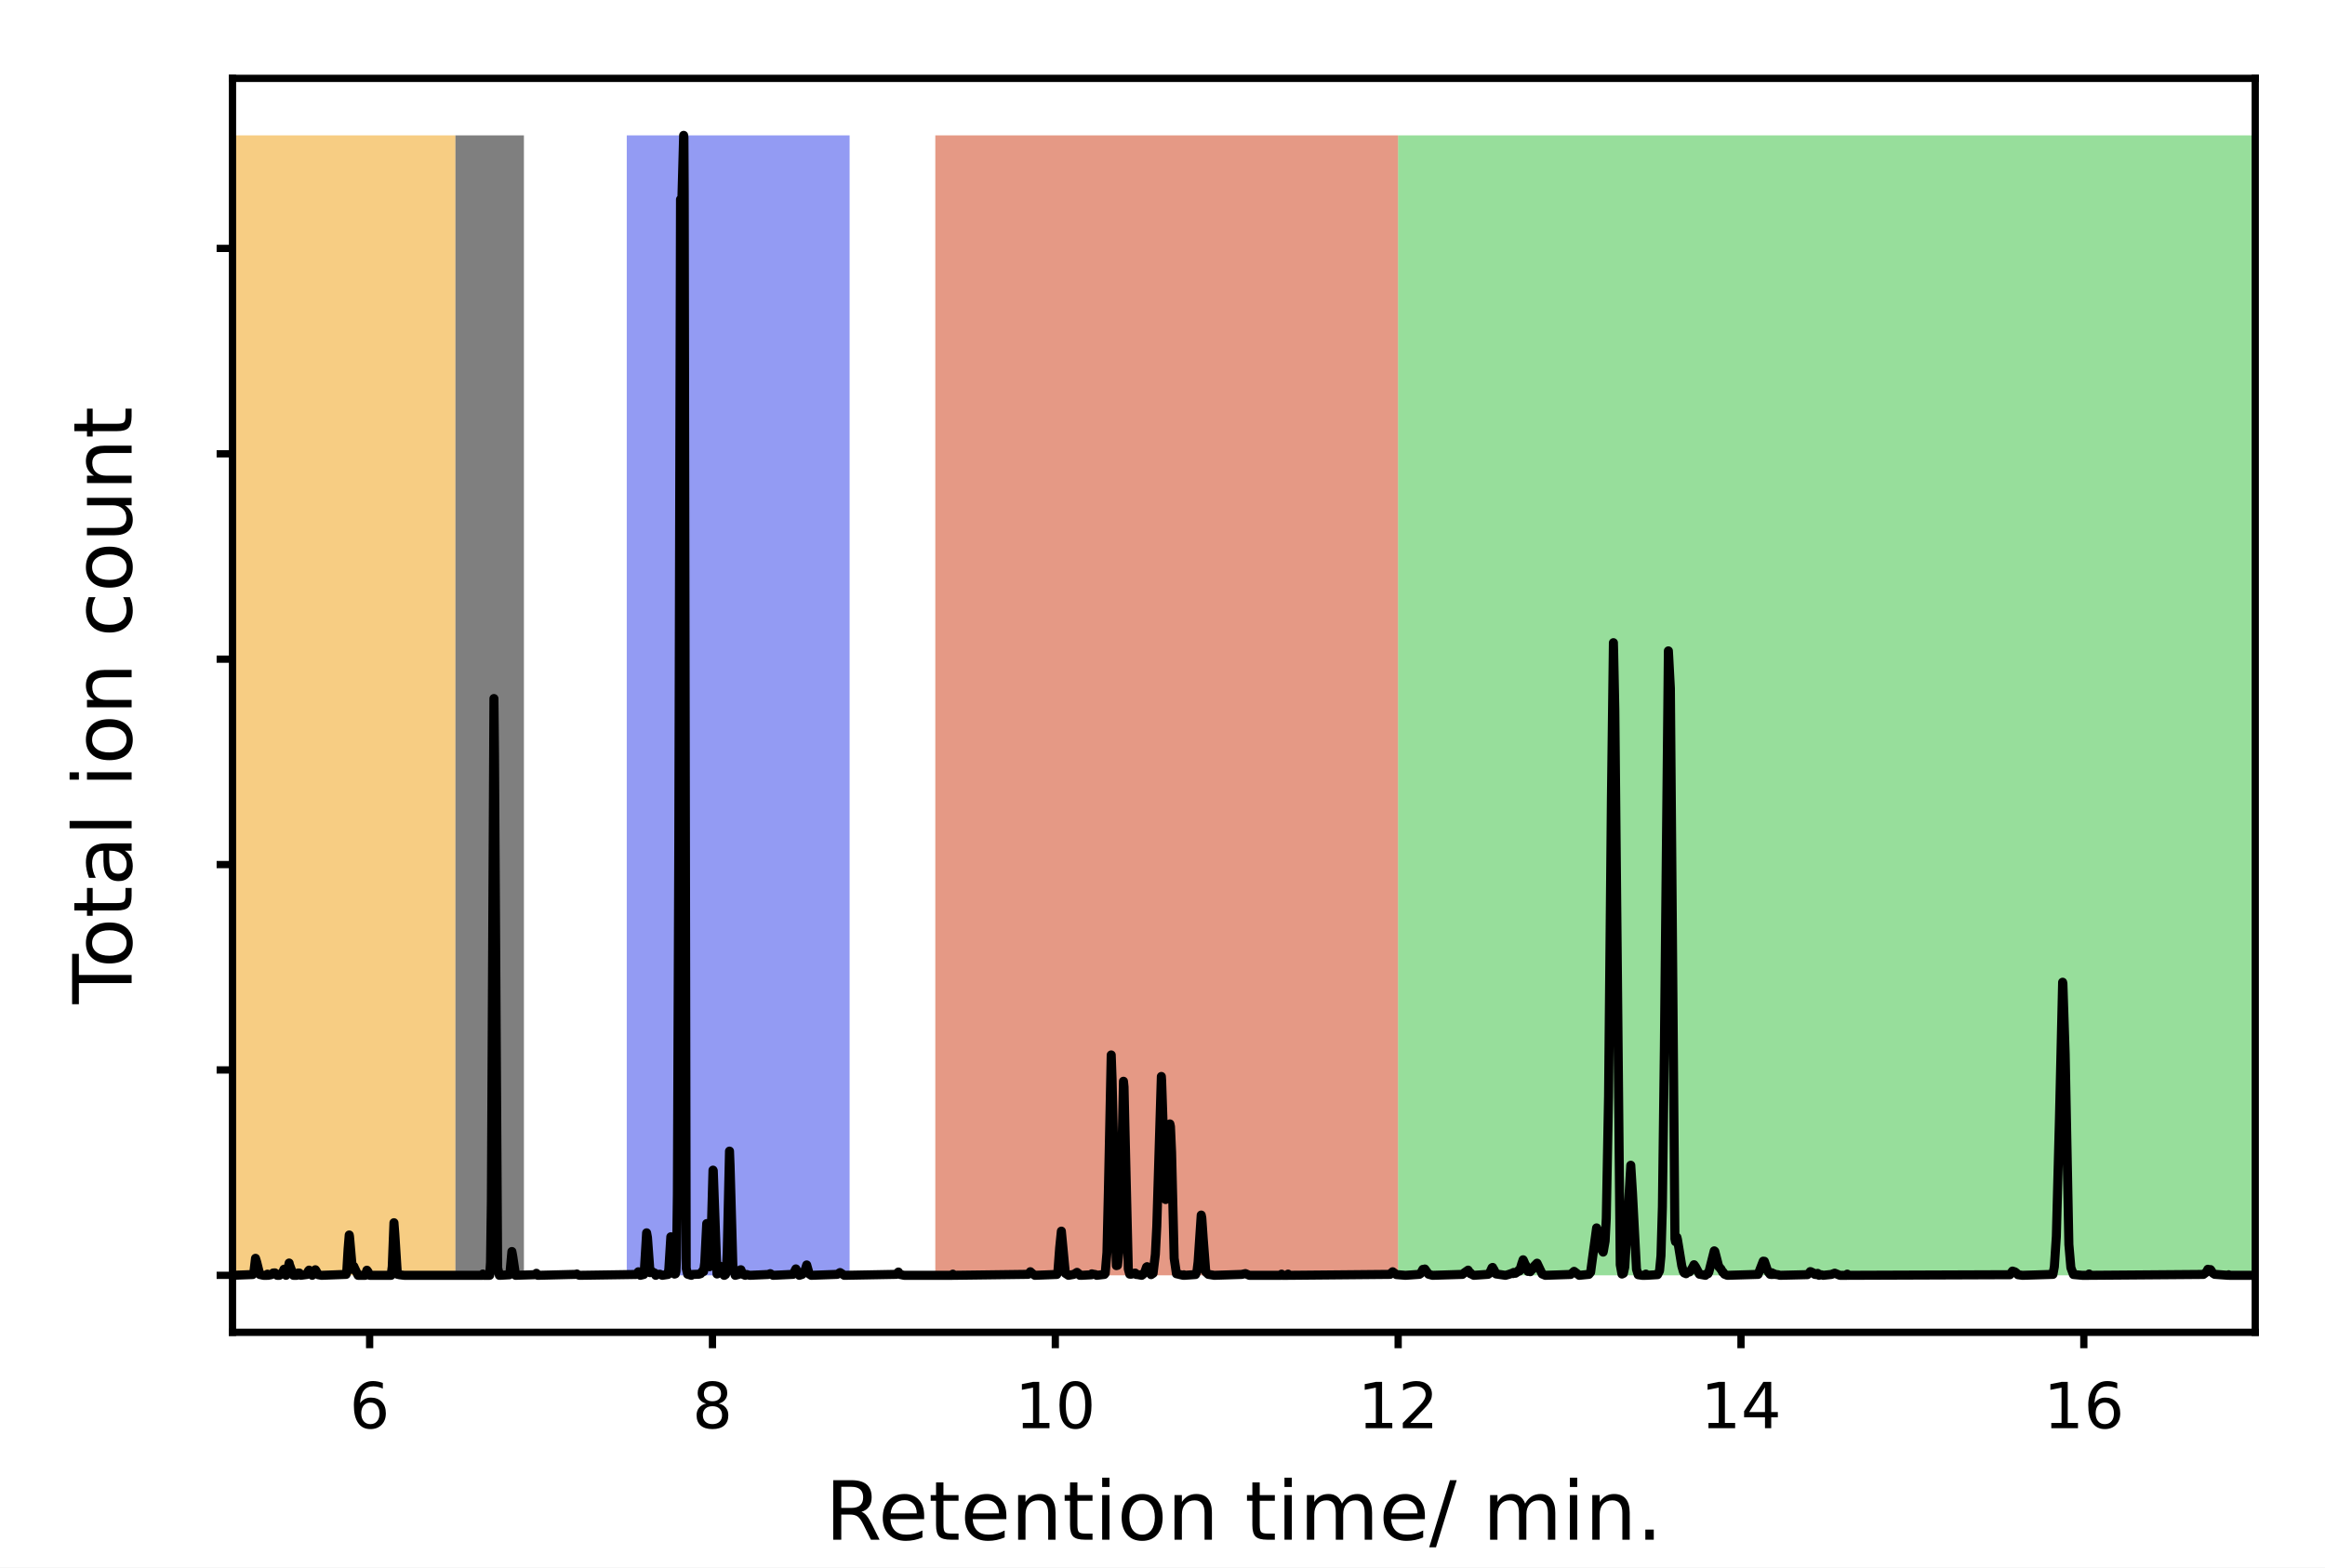
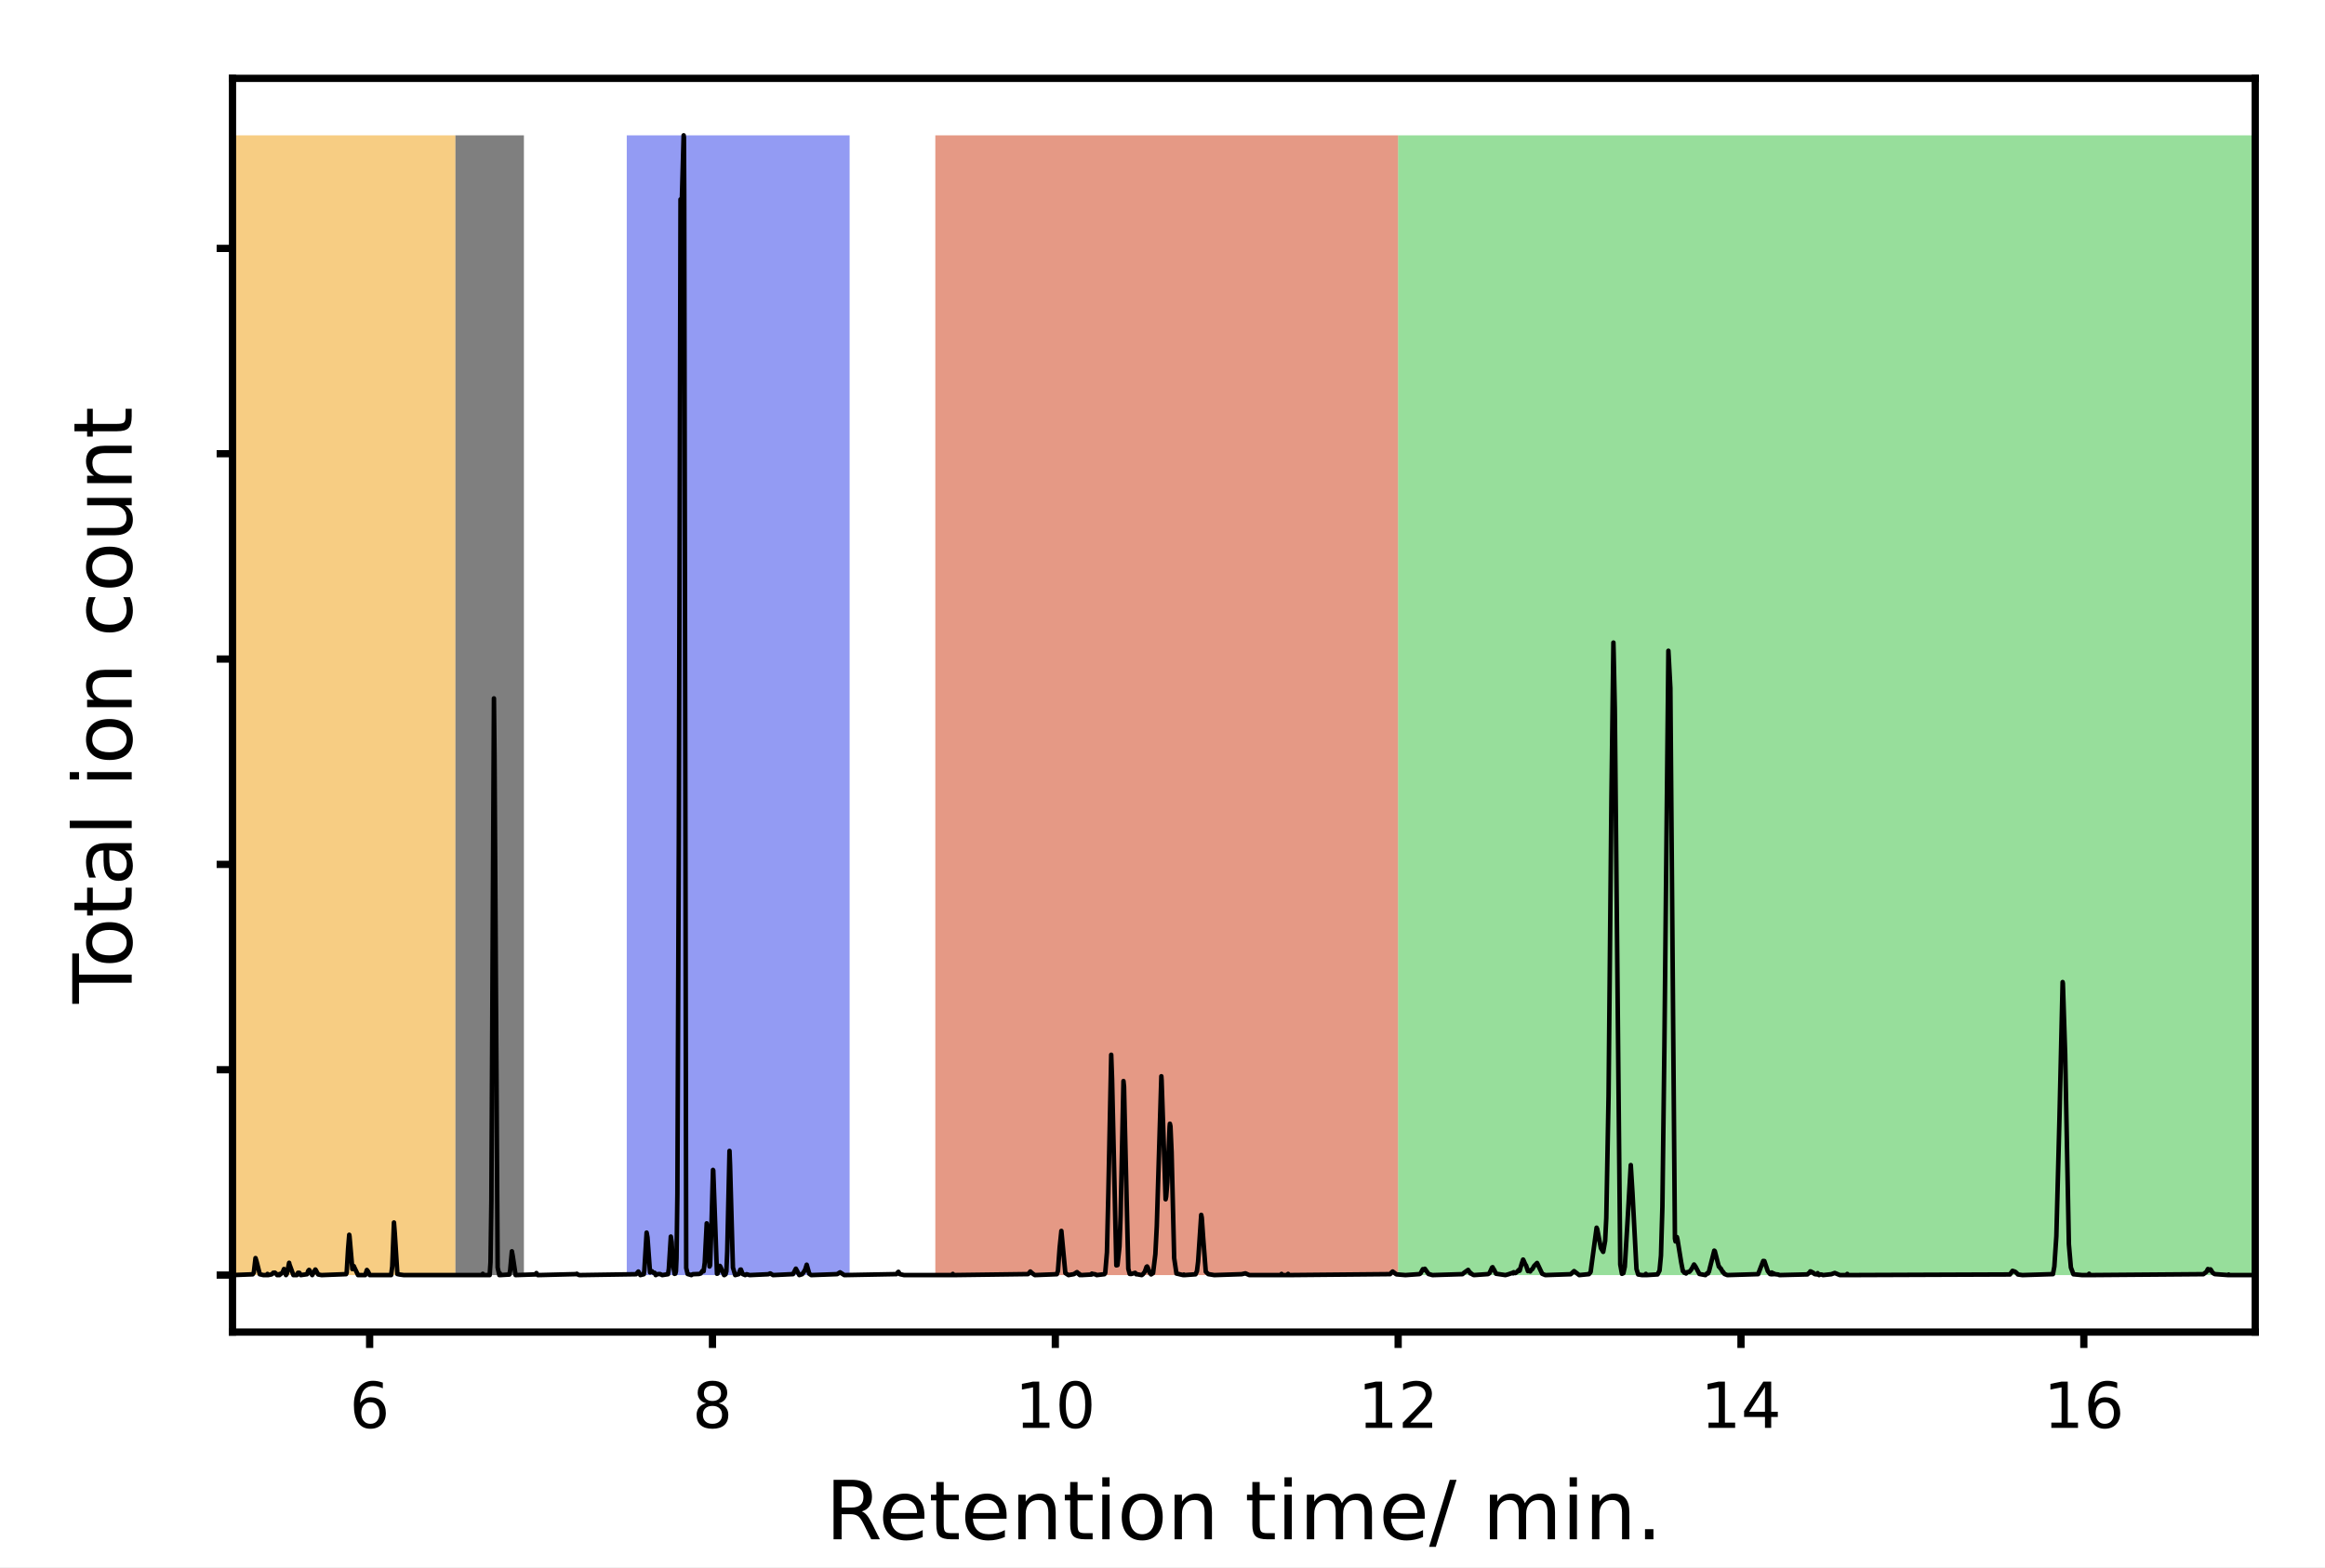
- <svg xmlns="http://www.w3.org/2000/svg" xmlns:xlink="http://www.w3.org/1999/xlink" height="172.8pt" version="1.1" viewBox="0 0 256.32 172.8" width="256.32pt">
+ <svg xmlns="http://www.w3.org/2000/svg" xmlns:xlink="http://www.w3.org/1999/xlink" height="172.913pt" version="1.1" viewBox="0 0 256.535 172.913" width="256.535pt">
  <defs>
    <style type="text/css">*{stroke-linecap:butt;stroke-linejoin:round;}</style>
  </defs>
  <g id="figure_1">
    <g id="patch_1">
-       <path d="M 0 172.8  L 256.32 172.8  L 256.32 0  L 0 0  z " style="fill:#ffffff;" />
+       <path d="M 0 172.913  L 256.535 172.913  L 256.535 0  L 0 0  z " style="fill:#ffffff;" />
    </g>
    <g id="axes_1">
      <g id="patch_2">
-         <path d="M 25.632 146.88  L 248.63 146.88  L 248.63 8.64  L 25.632 8.64  z " style="fill:#ffffff;" />
+         <path d="M 25.654 146.976  L 248.839 146.976  L 248.839 8.646  L 25.654 8.646  z " style="fill:#ffffff;" />
      </g>
      <g id="patch_3">
-         <path clip-path="url(#p8b48539f08)" d="M 50.2 140.596  L 57.759 140.596  L 57.759 14.924  L 50.2 14.924  z " style="opacity:0.5;" />
+         <path clip-path="url(#pa63a580cfa)" d="M 50.242 140.689  L 57.807 140.689  L 57.807 14.933  L 50.242 14.933  z " style="opacity:0.5;" />
      </g>
      <g id="patch_4">
-         <path clip-path="url(#p8b48539f08)" d="M 25.632 140.596  L 50.2 140.596  L 50.2 14.924  L 25.632 14.924  z " style="fill:#f09c08;opacity:0.5;" />
+         <path clip-path="url(#pa63a580cfa)" d="M 25.654 140.689  L 50.242 140.689  L 50.242 14.933  L 25.654 14.933  z " style="fill:#f09c08;opacity:0.5;" />
      </g>
      <g id="patch_5">
-         <path clip-path="url(#p8b48539f08)" d="M 69.098 140.596  L 93.665 140.596  L 93.665 14.924  L 69.098 14.924  z " style="fill:#2738e7;opacity:0.5;" />
+         <path clip-path="url(#pa63a580cfa)" d="M 69.156 140.689  L 93.744 140.689  L 93.744 14.933  L 69.156 14.933  z " style="fill:#2738e7;opacity:0.5;" />
      </g>
      <g id="patch_6">
-         <path clip-path="url(#p8b48539f08)" d="M 103.114 140.596  L 154.14 140.596  L 154.14 14.924  L 103.114 14.924  z " style="fill:#cb340b;opacity:0.5;" />
+         <path clip-path="url(#pa63a580cfa)" d="M 103.201 140.689  L 154.269 140.689  L 154.269 14.933  L 103.201 14.933  z " style="fill:#cb340b;opacity:0.5;" />
      </g>
      <g id="patch_7">
-         <path clip-path="url(#p8b48539f08)" d="M 154.14 140.596  L 267.529 140.596  L 267.529 14.924  L 154.14 14.924  z " style="fill:#30bd37;opacity:0.5;" />
+         <path clip-path="url(#pa63a580cfa)" d="M 154.269 140.689  L 267.753 140.689  L 267.753 14.933  L 154.269 14.933  z " style="fill:#30bd37;opacity:0.5;" />
      </g>
      <g id="matplotlib.axis_1">
        <g id="xtick_1">
          <g id="line2d_1">
            <defs>
-               <path d="M 0 0  L 0 1.75  " id="me65e3bd1dc" style="stroke:#000000;stroke-width:0.8;" />
-             </defs>
-             <g>
-               <use style="stroke:#000000;stroke-width:0.8;" x="40.751" xlink:href="#me65e3bd1dc" y="146.88" />
+               <path d="M 0 0  L 0 1.75  " id="m0f9879b4b9" style="stroke:#000000;stroke-width:0.8;" />
+             </defs>
+             <g>
+               <use style="stroke:#000000;stroke-width:0.8;" x="40.785" xlink:href="#m0f9879b4b9" y="146.976" />
            </g>
          </g>
          <g id="text_1">
-             <g transform="translate(38.52366 157.4489)scale(0.07 -0.07)">
+             <g transform="translate(38.55791 157.5453)scale(0.07 -0.07)">
              <defs>
                <path d="M 33.016 40.375  Q 26.375 40.375 22.484 35.828  Q 18.609 31.297 18.609 23.391  Q 18.609 15.531 22.484 10.953  Q 26.375 6.391 33.016 6.391  Q 39.656 6.391 43.531 10.953  Q 47.406 15.531 47.406 23.391  Q 47.406 31.297 43.531 35.828  Q 39.656 40.375 33.016 40.375  z M 52.594 71.297  L 52.594 62.312  Q 48.875 64.062 45.094 64.984  Q 41.312 65.922 37.594 65.922  Q 27.828 65.922 22.672 59.328  Q 17.531 52.734 16.797 39.406  Q 19.672 43.656 24.016 45.922  Q 28.375 48.188 33.594 48.188  Q 44.578 48.188 50.953 41.516  Q 57.328 34.859 57.328 23.391  Q 57.328 12.156 50.688 5.359  Q 44.047 -1.422 33.016 -1.422  Q 20.359 -1.422 13.672 8.266  Q 6.984 17.969 6.984 36.375  Q 6.984 53.656 15.188 63.938  Q 23.391 74.219 37.203 74.219  Q 40.922 74.219 44.703 73.484  Q 48.484 72.75 52.594 71.297  z " id="DejaVuSans-54" />
              </defs>
              <use xlink:href="#DejaVuSans-54" />
            </g>
          </g>
        </g>
        <g id="xtick_2">
          <g id="line2d_2">
            <g>
-               <use style="stroke:#000000;stroke-width:0.8;" x="78.547" xlink:href="#me65e3bd1dc" y="146.88" />
+               <use style="stroke:#000000;stroke-width:0.8;" x="78.613" xlink:href="#m0f9879b4b9" y="146.976" />
            </g>
          </g>
          <g id="text_2">
-             <g transform="translate(76.32 157.4489)scale(0.07 -0.07)">
+             <g transform="translate(76.38602 157.5453)scale(0.07 -0.07)">
              <defs>
                <path d="M 31.781 34.625  Q 24.75 34.625 20.719 30.859  Q 16.703 27.094 16.703 20.516  Q 16.703 13.922 20.719 10.156  Q 24.75 6.391 31.781 6.391  Q 38.812 6.391 42.859 10.172  Q 46.922 13.969 46.922 20.516  Q 46.922 27.094 42.891 30.859  Q 38.875 34.625 31.781 34.625  z M 21.922 38.812  Q 15.578 40.375 12.031 44.719  Q 8.5 49.078 8.5 55.328  Q 8.5 64.062 14.719 69.141  Q 20.953 74.219 31.781 74.219  Q 42.672 74.219 48.875 69.141  Q 55.078 64.062 55.078 55.328  Q 55.078 49.078 51.531 44.719  Q 48 40.375 41.703 38.812  Q 48.828 37.156 52.797 32.312  Q 56.781 27.484 56.781 20.516  Q 56.781 9.906 50.312 4.234  Q 43.844 -1.422 31.781 -1.422  Q 19.734 -1.422 13.25 4.234  Q 6.781 9.906 6.781 20.516  Q 6.781 27.484 10.781 32.312  Q 14.797 37.156 21.922 38.812  z M 18.312 54.391  Q 18.312 48.734 21.844 45.562  Q 25.391 42.391 31.781 42.391  Q 38.141 42.391 41.719 45.562  Q 45.312 48.734 45.312 54.391  Q 45.312 60.062 41.719 63.234  Q 38.141 66.406 31.781 66.406  Q 25.391 66.406 21.844 63.234  Q 18.312 60.062 18.312 54.391  z " id="DejaVuSans-56" />
              </defs>
              <use xlink:href="#DejaVuSans-56" />
            </g>
          </g>
        </g>
        <g id="xtick_3">
          <g id="line2d_3">
            <g>
-               <use style="stroke:#000000;stroke-width:0.8;" x="116.343" xlink:href="#me65e3bd1dc" y="146.88" />
+               <use style="stroke:#000000;stroke-width:0.8;" x="116.441" xlink:href="#m0f9879b4b9" y="146.976" />
            </g>
          </g>
          <g id="text_3">
-             <g transform="translate(111.8895 157.4489)scale(0.07 -0.07)">
+             <g transform="translate(111.9872 157.5453)scale(0.07 -0.07)">
              <defs>
                <path d="M 12.406 8.297  L 28.516 8.297  L 28.516 63.922  L 10.984 60.406  L 10.984 69.391  L 28.422 72.906  L 38.281 72.906  L 38.281 8.297  L 54.391 8.297  L 54.391 0  L 12.406 0  z " id="DejaVuSans-49" />
                <path d="M 31.781 66.406  Q 24.172 66.406 20.328 58.906  Q 16.5 51.422 16.5 36.375  Q 16.5 21.391 20.328 13.891  Q 24.172 6.391 31.781 6.391  Q 39.453 6.391 43.281 13.891  Q 47.125 21.391 47.125 36.375  Q 47.125 51.422 43.281 58.906  Q 39.453 66.406 31.781 66.406  z M 31.781 74.219  Q 44.047 74.219 50.516 64.516  Q 56.984 54.828 56.984 36.375  Q 56.984 17.969 50.516 8.266  Q 44.047 -1.422 31.781 -1.422  Q 19.531 -1.422 13.062 8.266  Q 6.594 17.969 6.594 36.375  Q 6.594 54.828 13.062 64.516  Q 19.531 74.219 31.781 74.219  z " id="DejaVuSans-48" />
              </defs>
              <use xlink:href="#DejaVuSans-49" />
              <use x="63.623" xlink:href="#DejaVuSans-48" />
            </g>
          </g>
        </g>
        <g id="xtick_4">
          <g id="line2d_4">
            <g>
-               <use style="stroke:#000000;stroke-width:0.8;" x="154.14" xlink:href="#me65e3bd1dc" y="146.88" />
+               <use style="stroke:#000000;stroke-width:0.8;" x="154.269" xlink:href="#m0f9879b4b9" y="146.976" />
            </g>
          </g>
          <g id="text_4">
-             <g transform="translate(149.6858 157.4489)scale(0.07 -0.07)">
+             <g transform="translate(149.8154 157.5453)scale(0.07 -0.07)">
              <defs>
                <path d="M 19.188 8.297  L 53.609 8.297  L 53.609 0  L 7.328 0  L 7.328 8.297  Q 12.938 14.109 22.625 23.891  Q 32.328 33.688 34.812 36.531  Q 39.547 41.844 41.422 45.531  Q 43.312 49.219 43.312 52.781  Q 43.312 58.594 39.234 62.25  Q 35.156 65.922 28.609 65.922  Q 23.969 65.922 18.812 64.312  Q 13.672 62.703 7.812 59.422  L 7.812 69.391  Q 13.766 71.781 18.938 73  Q 24.125 74.219 28.422 74.219  Q 39.75 74.219 46.484 68.547  Q 53.219 62.891 53.219 53.422  Q 53.219 48.922 51.531 44.891  Q 49.859 40.875 45.406 35.406  Q 44.188 33.984 37.641 27.219  Q 31.109 20.453 19.188 8.297  z " id="DejaVuSans-50" />
              </defs>
              <use xlink:href="#DejaVuSans-49" />
              <use x="63.623" xlink:href="#DejaVuSans-50" />
            </g>
          </g>
        </g>
        <g id="xtick_5">
          <g id="line2d_5">
            <g>
-               <use style="stroke:#000000;stroke-width:0.8;" x="191.936" xlink:href="#me65e3bd1dc" y="146.88" />
+               <use style="stroke:#000000;stroke-width:0.8;" x="192.097" xlink:href="#m0f9879b4b9" y="146.976" />
            </g>
          </g>
          <g id="text_5">
-             <g transform="translate(187.4821 157.4489)scale(0.07 -0.07)">
+             <g transform="translate(187.6435 157.5453)scale(0.07 -0.07)">
              <defs>
                <path d="M 37.797 64.312  L 12.891 25.391  L 37.797 25.391  z M 35.203 72.906  L 47.609 72.906  L 47.609 25.391  L 58.016 25.391  L 58.016 17.188  L 47.609 17.188  L 47.609 0  L 37.797 0  L 37.797 17.188  L 4.891 17.188  L 4.891 26.703  z " id="DejaVuSans-52" />
              </defs>
              <use xlink:href="#DejaVuSans-49" />
              <use x="63.623" xlink:href="#DejaVuSans-52" />
            </g>
          </g>
        </g>
        <g id="xtick_6">
          <g id="line2d_6">
            <g>
-               <use style="stroke:#000000;stroke-width:0.8;" x="229.732" xlink:href="#me65e3bd1dc" y="146.88" />
+               <use style="stroke:#000000;stroke-width:0.8;" x="229.925" xlink:href="#m0f9879b4b9" y="146.976" />
            </g>
          </g>
          <g id="text_6">
-             <g transform="translate(225.2785 157.4489)scale(0.07 -0.07)">
+             <g transform="translate(225.4716 157.5453)scale(0.07 -0.07)">
              <use xlink:href="#DejaVuSans-49" />
              <use x="63.623" xlink:href="#DejaVuSans-54" />
            </g>
          </g>
        </g>
        <g id="text_7">
-           <g transform="translate(90.97526 169.7433)scale(0.09 -0.09)">
+           <g transform="translate(91.09052 169.8397)scale(0.09 -0.09)">
            <defs>
              <path d="M 44.391 34.188  Q 47.562 33.109 50.562 29.594  Q 53.562 26.078 56.594 19.922  L 66.609 0  L 56 0  L 46.688 18.703  Q 43.062 26.031 39.672 28.422  Q 36.281 30.812 30.422 30.812  L 19.672 30.812  L 19.672 0  L 9.812 0  L 9.812 72.906  L 32.078 72.906  Q 44.578 72.906 50.734 67.672  Q 56.891 62.453 56.891 51.906  Q 56.891 45.016 53.688 40.469  Q 50.484 35.938 44.391 34.188  z M 19.672 64.797  L 19.672 38.922  L 32.078 38.922  Q 39.203 38.922 42.844 42.219  Q 46.484 45.516 46.484 51.906  Q 46.484 58.297 42.844 61.547  Q 39.203 64.797 32.078 64.797  z " id="DejaVuSans-82" />
              <path d="M 56.203 29.594  L 56.203 25.203  L 14.891 25.203  Q 15.484 15.922 20.484 11.062  Q 25.484 6.203 34.422 6.203  Q 39.594 6.203 44.453 7.469  Q 49.312 8.734 54.109 11.281  L 54.109 2.781  Q 49.266 0.734 44.188 -0.344  Q 39.109 -1.422 33.891 -1.422  Q 20.797 -1.422 13.156 6.188  Q 5.516 13.812 5.516 26.812  Q 5.516 40.234 12.766 48.109  Q 20.016 56 32.328 56  Q 43.359 56 49.781 48.891  Q 56.203 41.797 56.203 29.594  z M 47.219 32.234  Q 47.125 39.594 43.094 43.984  Q 39.062 48.391 32.422 48.391  Q 24.906 48.391 20.391 44.141  Q 15.875 39.891 15.188 32.172  z " id="DejaVuSans-101" />
              <path d="M 18.312 70.219  L 18.312 54.688  L 36.812 54.688  L 36.812 47.703  L 18.312 47.703  L 18.312 18.016  Q 18.312 11.328 20.141 9.422  Q 21.969 7.516 27.594 7.516  L 36.812 7.516  L 36.812 0  L 27.594 0  Q 17.188 0 13.234 3.875  Q 9.281 7.766 9.281 18.016  L 9.281 47.703  L 2.688 47.703  L 2.688 54.688  L 9.281 54.688  L 9.281 70.219  z " id="DejaVuSans-116" />
              <path d="M 54.891 33.016  L 54.891 0  L 45.906 0  L 45.906 32.719  Q 45.906 40.484 42.875 44.328  Q 39.844 48.188 33.797 48.188  Q 26.516 48.188 22.312 43.547  Q 18.109 38.922 18.109 30.906  L 18.109 0  L 9.078 0  L 9.078 54.688  L 18.109 54.688  L 18.109 46.188  Q 21.344 51.125 25.703 53.562  Q 30.078 56 35.797 56  Q 45.219 56 50.047 50.172  Q 54.891 44.344 54.891 33.016  z " id="DejaVuSans-110" />
              <path d="M 9.422 54.688  L 18.406 54.688  L 18.406 0  L 9.422 0  z M 9.422 75.984  L 18.406 75.984  L 18.406 64.594  L 9.422 64.594  z " id="DejaVuSans-105" />
              <path d="M 30.609 48.391  Q 23.391 48.391 19.188 42.75  Q 14.984 37.109 14.984 27.297  Q 14.984 17.484 19.156 11.844  Q 23.344 6.203 30.609 6.203  Q 37.797 6.203 41.984 11.859  Q 46.188 17.531 46.188 27.297  Q 46.188 37.016 41.984 42.703  Q 37.797 48.391 30.609 48.391  z M 30.609 56  Q 42.328 56 49.016 48.375  Q 55.719 40.766 55.719 27.297  Q 55.719 13.875 49.016 6.219  Q 42.328 -1.422 30.609 -1.422  Q 18.844 -1.422 12.172 6.219  Q 5.516 13.875 5.516 27.297  Q 5.516 40.766 12.172 48.375  Q 18.844 56 30.609 56  z " id="DejaVuSans-111" />
              <path id="DejaVuSans-32" />
              <path d="M 52 44.188  Q 55.375 50.25 60.062 53.125  Q 64.75 56 71.094 56  Q 79.641 56 84.281 50.016  Q 88.922 44.047 88.922 33.016  L 88.922 0  L 79.891 0  L 79.891 32.719  Q 79.891 40.578 77.094 44.375  Q 74.312 48.188 68.609 48.188  Q 61.625 48.188 57.562 43.547  Q 53.516 38.922 53.516 30.906  L 53.516 0  L 44.484 0  L 44.484 32.719  Q 44.484 40.625 41.703 44.406  Q 38.922 48.188 33.109 48.188  Q 26.219 48.188 22.156 43.531  Q 18.109 38.875 18.109 30.906  L 18.109 0  L 9.078 0  L 9.078 54.688  L 18.109 54.688  L 18.109 46.188  Q 21.188 51.219 25.484 53.609  Q 29.781 56 35.688 56  Q 41.656 56 45.828 52.969  Q 50 49.953 52 44.188  z " id="DejaVuSans-109" />
              <path d="M 25.391 72.906  L 33.688 72.906  L 8.297 -9.281  L 0 -9.281  z " id="DejaVuSans-47" />
              <path d="M 10.688 12.406  L 21 12.406  L 21 0  L 10.688 0  z " id="DejaVuSans-46" />
            </defs>
            <use xlink:href="#DejaVuSans-82" />
            <use x="64.982" xlink:href="#DejaVuSans-101" />
            <use x="126.506" xlink:href="#DejaVuSans-116" />
            <use x="165.715" xlink:href="#DejaVuSans-101" />
            <use x="227.238" xlink:href="#DejaVuSans-110" />
            <use x="290.617" xlink:href="#DejaVuSans-116" />
            <use x="329.826" xlink:href="#DejaVuSans-105" />
            <use x="357.609" xlink:href="#DejaVuSans-111" />
            <use x="418.791" xlink:href="#DejaVuSans-110" />
            <use x="482.17" xlink:href="#DejaVuSans-32" />
            <use x="513.957" xlink:href="#DejaVuSans-116" />
            <use x="553.166" xlink:href="#DejaVuSans-105" />
            <use x="580.949" xlink:href="#DejaVuSans-109" />
            <use x="678.361" xlink:href="#DejaVuSans-101" />
            <use x="739.885" xlink:href="#DejaVuSans-47" />
            <use x="773.576" xlink:href="#DejaVuSans-32" />
            <use x="805.363" xlink:href="#DejaVuSans-109" />
            <use x="902.775" xlink:href="#DejaVuSans-105" />
            <use x="930.559" xlink:href="#DejaVuSans-110" />
            <use x="993.938" xlink:href="#DejaVuSans-46" />
          </g>
        </g>
      </g>
      <g id="matplotlib.axis_2">
        <g id="ytick_1">
          <g id="line2d_7">
            <defs>
-               <path d="M 0 0  L -1.75 0  " id="macc4b937c6" style="stroke:#000000;stroke-width:0.8;" />
-             </defs>
-             <g>
-               <use style="stroke:#000000;stroke-width:0.8;" x="25.632" xlink:href="#macc4b937c6" y="140.596" />
+               <path d="M 0 0  L -1.75 0  " id="mb2b89ea04e" style="stroke:#000000;stroke-width:0.8;" />
+             </defs>
+             <g>
+               <use style="stroke:#000000;stroke-width:0.8;" x="25.654" xlink:href="#mb2b89ea04e" y="140.689" />
            </g>
          </g>
        </g>
        <g id="ytick_2">
          <g id="line2d_8">
            <g>
-               <use style="stroke:#000000;stroke-width:0.8;" x="25.632" xlink:href="#macc4b937c6" y="117.955" />
+               <use style="stroke:#000000;stroke-width:0.8;" x="25.654" xlink:href="#mb2b89ea04e" y="118.032" />
            </g>
          </g>
        </g>
        <g id="ytick_3">
          <g id="line2d_9">
            <g>
-               <use style="stroke:#000000;stroke-width:0.8;" x="25.632" xlink:href="#macc4b937c6" y="95.313" />
+               <use style="stroke:#000000;stroke-width:0.8;" x="25.654" xlink:href="#mb2b89ea04e" y="95.375" />
            </g>
          </g>
        </g>
        <g id="ytick_4">
          <g id="line2d_10">
            <g>
-               <use style="stroke:#000000;stroke-width:0.8;" x="25.632" xlink:href="#macc4b937c6" y="72.671" />
+               <use style="stroke:#000000;stroke-width:0.8;" x="25.654" xlink:href="#mb2b89ea04e" y="72.719" />
            </g>
          </g>
        </g>
        <g id="ytick_5">
          <g id="line2d_11">
            <g>
-               <use style="stroke:#000000;stroke-width:0.8;" x="25.632" xlink:href="#macc4b937c6" y="50.029" />
+               <use style="stroke:#000000;stroke-width:0.8;" x="25.654" xlink:href="#mb2b89ea04e" y="50.062" />
            </g>
          </g>
        </g>
        <g id="ytick_6">
          <g id="line2d_12">
            <g>
-               <use style="stroke:#000000;stroke-width:0.8;" x="25.632" xlink:href="#macc4b937c6" y="27.387" />
+               <use style="stroke:#000000;stroke-width:0.8;" x="25.654" xlink:href="#mb2b89ea04e" y="27.405" />
            </g>
          </g>
        </g>
        <g id="text_8">
-           <g transform="translate(14.51028 110.6803)rotate(-90)scale(0.09 -0.09)">
+           <g transform="translate(14.53182 110.7313)rotate(-90)scale(0.09 -0.09)">
            <defs>
              <path d="M -0.297 72.906  L 61.375 72.906  L 61.375 64.594  L 35.5 64.594  L 35.5 0  L 25.594 0  L 25.594 64.594  L -0.297 64.594  z " id="DejaVuSans-84" />
              <path d="M 34.281 27.484  Q 23.391 27.484 19.188 25  Q 14.984 22.516 14.984 16.5  Q 14.984 11.719 18.141 8.906  Q 21.297 6.109 26.703 6.109  Q 34.188 6.109 38.703 11.406  Q 43.219 16.703 43.219 25.484  L 43.219 27.484  z M 52.203 31.203  L 52.203 0  L 43.219 0  L 43.219 8.297  Q 40.141 3.328 35.547 0.953  Q 30.953 -1.422 24.312 -1.422  Q 15.922 -1.422 10.953 3.297  Q 6 8.016 6 15.922  Q 6 25.141 12.172 29.828  Q 18.359 34.516 30.609 34.516  L 43.219 34.516  L 43.219 35.406  Q 43.219 41.609 39.141 45  Q 35.062 48.391 27.688 48.391  Q 23 48.391 18.547 47.266  Q 14.109 46.141 10.016 43.891  L 10.016 52.203  Q 14.938 54.109 19.578 55.047  Q 24.219 56 28.609 56  Q 40.484 56 46.344 49.844  Q 52.203 43.703 52.203 31.203  z " id="DejaVuSans-97" />
              <path d="M 9.422 75.984  L 18.406 75.984  L 18.406 0  L 9.422 0  z " id="DejaVuSans-108" />
              <path d="M 48.781 52.594  L 48.781 44.188  Q 44.969 46.297 41.141 47.344  Q 37.312 48.391 33.406 48.391  Q 24.656 48.391 19.812 42.844  Q 14.984 37.312 14.984 27.297  Q 14.984 17.281 19.812 11.734  Q 24.656 6.203 33.406 6.203  Q 37.312 6.203 41.141 7.25  Q 44.969 8.297 48.781 10.406  L 48.781 2.094  Q 45.016 0.344 40.984 -0.531  Q 36.969 -1.422 32.422 -1.422  Q 20.062 -1.422 12.781 6.344  Q 5.516 14.109 5.516 27.297  Q 5.516 40.672 12.859 48.328  Q 20.219 56 33.016 56  Q 37.156 56 41.109 55.141  Q 45.062 54.297 48.781 52.594  z " id="DejaVuSans-99" />
              <path d="M 8.5 21.578  L 8.5 54.688  L 17.484 54.688  L 17.484 21.922  Q 17.484 14.156 20.5 10.266  Q 23.531 6.391 29.594 6.391  Q 36.859 6.391 41.078 11.031  Q 45.312 15.672 45.312 23.688  L 45.312 54.688  L 54.297 54.688  L 54.297 0  L 45.312 0  L 45.312 8.406  Q 42.047 3.422 37.719 1  Q 33.406 -1.422 27.688 -1.422  Q 18.266 -1.422 13.375 4.438  Q 8.5 10.297 8.5 21.578  z M 31.109 56  z " id="DejaVuSans-117" />
            </defs>
            <use xlink:href="#DejaVuSans-84" />
            <use x="44.084" xlink:href="#DejaVuSans-111" />
            <use x="105.266" xlink:href="#DejaVuSans-116" />
            <use x="144.475" xlink:href="#DejaVuSans-97" />
            <use x="205.754" xlink:href="#DejaVuSans-108" />
            <use x="233.537" xlink:href="#DejaVuSans-32" />
            <use x="265.324" xlink:href="#DejaVuSans-105" />
            <use x="293.107" xlink:href="#DejaVuSans-111" />
            <use x="354.289" xlink:href="#DejaVuSans-110" />
            <use x="417.668" xlink:href="#DejaVuSans-32" />
            <use x="449.455" xlink:href="#DejaVuSans-99" />
            <use x="504.436" xlink:href="#DejaVuSans-111" />
            <use x="565.617" xlink:href="#DejaVuSans-117" />
            <use x="628.996" xlink:href="#DejaVuSans-110" />
            <use x="692.375" xlink:href="#DejaVuSans-116" />
          </g>
        </g>
      </g>
      <g id="line2d_13">
-         <path clip-path="url(#p8b48539f08)" d="M 25.626 140.596  L 27.855 140.51  L 27.981 140.313  L 28.169 138.721  L 28.295 139.121  L 28.641 140.505  L 29.049 140.596  L 29.457 140.596  L 29.488 140.468  L 29.551 140.596  L 29.897 140.53  L 30.022 140.473  L 30.116 140.341  L 30.305 140.326  L 30.431 140.428  L 30.556 140.596  L 30.807 140.596  L 30.838 140.466  L 30.933 140.496  L 31.153 140.298  L 31.309 139.927  L 31.53 140.596  L 31.592 140.509  L 31.655 140.324  L 31.875 139.242  L 31.906 139.402  L 32.346 140.596  L 32.723 140.596  L 32.849 140.343  L 33.005 140.345  L 33.162 140.596  L 33.853 140.502  L 33.979 140.131  L 34.073 140.023  L 34.105 140.047  L 34.419 140.596  L 34.764 139.982  L 34.795 140.009  L 35.078 140.529  L 35.455 140.596  L 38.156 140.493  L 38.218 140.327  L 38.376 137.684  L 38.501 136.149  L 38.532 136.322  L 38.847 139.937  L 38.878 139.794  L 39.003 139.605  L 39.066 139.75  L 39.475 140.596  L 40.26 140.596  L 40.448 140.032  L 40.573 140.199  L 40.762 140.596  L 43.118 140.596  L 43.243 139.648  L 43.432 134.799  L 43.525 136.006  L 43.808 140.479  L 44.059 140.535  L 44.562 140.596  L 53.198 140.596  L 53.23 140.455  L 53.292 140.596  L 53.983 140.596  L 54.077 139.174  L 54.171 132.45  L 54.36 95.359  L 54.454 77.009  L 54.517 83.193  L 54.862 139.767  L 55.051 140.596  L 55.114 140.407  L 55.145 140.596  L 56.15 140.538  L 56.244 140.081  L 56.433 137.973  L 56.527 138.484  L 56.841 140.596  L 59.039 140.522  L 59.133 140.373  L 59.29 140.596  L 63.498 140.49  L 63.593 140.448  L 63.624 140.497  L 63.875 140.596  L 70.125 140.501  L 70.376 140.206  L 70.595 140.596  L 70.973 140.504  L 71.035 140.093  L 71.286 135.912  L 71.381 136.433  L 71.663 140.302  L 71.726 140.24  L 71.788 140.149  L 71.851 140.226  L 71.883 140.175  L 71.914 140.234  L 72.071 140.357  L 72.166 140.338  L 72.292 140.596  L 72.48 140.489  L 72.762 140.478  L 73.014 140.596  L 73.642 140.501  L 73.736 139.906  L 73.955 136.348  L 74.05 136.957  L 74.175 139.222  L 74.364 140.46  L 74.458 140.429  L 74.521 140.175  L 74.584 138.757  L 74.678 131.675  L 74.835 92.804  L 75.023 21.984  L 75.086 23.031  L 75.149 22.832  L 75.369 14.924  L 75.4 15.142  L 75.432 21.152  L 75.652 139.814  L 75.808 140.476  L 76.217 140.596  L 76.374 140.498  L 77.065 140.473  L 77.253 140.41  L 77.441 140.132  L 77.473 140.205  L 77.567 140.177  L 77.693 139.227  L 77.912 134.893  L 77.975 135.296  L 78.226 139.649  L 78.289 139.512  L 78.446 134.676  L 78.604 129.001  L 78.635 129.06  L 79.043 140.447  L 79.106 140.428  L 79.357 139.581  L 79.42 139.668  L 79.828 140.596  L 79.86 140.596  L 79.891 140.459  L 79.985 140.513  L 80.079 140.175  L 80.174 137.967  L 80.425 126.903  L 80.488 128.528  L 80.801 139.766  L 81.053 140.596  L 81.43 140.495  L 81.618 139.994  L 81.649 140.007  L 81.681 139.982  L 81.869 140.477  L 82.152 140.596  L 82.309 140.503  L 82.654 140.596  L 84.696 140.504  L 84.916 140.413  L 85.23 140.596  L 87.427 140.49  L 87.742 139.888  L 88.119 140.596  L 88.433 140.497  L 88.621 140.241  L 88.778 139.962  L 88.935 139.452  L 89.218 140.449  L 89.438 140.596  L 92.295 140.491  L 92.609 140.292  L 93.08 140.596  L 98.827 140.489  L 99.016 140.256  L 99.047 140.236  L 99.204 140.494  L 99.675 140.596  L 105.014 140.596  L 105.045 140.469  L 105.108 140.596  L 113.335 140.488  L 113.493 140.331  L 113.587 140.2  L 113.618 140.236  L 113.838 140.428  L 114.09 140.596  L 116.508 140.5  L 116.633 140.127  L 116.821 137.579  L 117.01 135.725  L 117.45 140.373  L 117.795 140.596  L 118.391 140.49  L 118.737 140.269  L 118.894 140.468  L 118.925 140.415  L 118.957 140.511  L 119.051 140.596  L 119.083 140.534  L 119.208 140.596  L 120.339 140.535  L 120.37 140.434  L 120.465 140.464  L 120.778 140.515  L 120.904 140.596  L 121.752 140.498  L 121.846 140.372  L 122.035 138.081  L 122.191 131.482  L 122.506 116.301  L 122.537 117.167  L 122.6 118.941  L 123.071 139.525  L 123.196 139.497  L 123.416 137.461  L 123.542 134.038  L 123.856 119.202  L 123.919 119.827  L 124.013 124.019  L 124.39 139.9  L 124.547 140.465  L 124.704 140.476  L 125.143 140.345  L 125.269 140.506  L 125.3 140.492  L 125.866 140.596  L 125.992 140.509  L 126.211 140.221  L 126.399 139.688  L 126.431 139.708  L 126.462 139.644  L 126.494 139.774  L 126.525 139.747  L 126.745 140.332  L 126.902 140.52  L 127.121 140.373  L 127.373 138.291  L 127.53 135.19  L 128.033 118.673  L 128.064 119.131  L 128.503 132.24  L 128.566 131.944  L 128.692 130.354  L 128.944 124.216  L 128.974 123.905  L 129.037 124.2  L 129.163 127.05  L 129.446 138.724  L 129.697 140.423  L 129.98 140.488  L 130.105 140.52  L 130.451 140.596  L 130.514 140.536  L 130.576 140.596  L 131.801 140.51  L 131.958 140.154  L 132.084 139.118  L 132.429 133.954  L 132.492 134.261  L 132.648 136.544  L 132.931 140.224  L 133.214 140.49  L 133.874 140.596  L 136.888 140.498  L 137.297 140.404  L 137.736 140.596  L 141.253 140.596  L 141.285 140.467  L 141.348 140.596  L 141.975 140.596  L 142.007 140.464  L 142.07 140.596  L 153.25 140.492  L 153.375 140.346  L 153.532 140.204  L 153.94 140.514  L 154.945 140.596  L 156.484 140.488  L 156.61 140.406  L 156.861 139.943  L 156.892 140.065  L 156.987 139.992  L 157.081 139.9  L 157.112 139.943  L 157.489 140.475  L 157.929 140.596  L 161.226 140.493  L 161.415 140.332  L 161.854 140.024  L 162.105 140.416  L 162.137 140.356  L 162.2 140.437  L 162.356 140.536  L 162.482 140.596  L 164.052 140.487  L 164.209 140.378  L 164.492 139.761  L 164.555 139.726  L 164.618 139.948  L 164.68 139.941  L 164.932 140.446  L 165.968 140.596  L 166.313 140.5  L 166.785 140.334  L 166.815 140.405  L 166.878 140.277  L 166.91 140.348  L 167.067 140.37  L 167.193 140.288  L 167.444 140.023  L 167.475 140.142  L 167.538 140.098  L 167.758 139.35  L 167.915 138.883  L 167.946 138.934  L 168.166 139.445  L 168.229 139.503  L 168.449 140.161  L 168.48 140.091  L 168.575 140.138  L 168.668 140.101  L 168.7 140.195  L 168.763 140.044  L 168.919 139.963  L 169.14 139.577  L 169.453 139.259  L 170.019 140.451  L 170.364 140.596  L 173.159 140.5  L 173.536 140.158  L 174.102 140.596  L 175.169 140.491  L 175.357 140.256  L 176.017 135.369  L 176.049 135.481  L 176.08 135.497  L 176.488 137.619  L 176.739 138.036  L 176.771 137.898  L 176.959 136.813  L 177.085 134.305  L 177.336 120.828  L 177.65 88.018  L 177.87 70.852  L 177.902 72.073  L 178.027 78.187  L 178.624 139.433  L 178.812 140.456  L 178.969 140.381  L 179.126 139.672  L 179.409 134.967  L 179.785 128.461  L 179.974 131.533  L 180.414 139.926  L 180.602 140.531  L 181.042 140.596  L 181.418 140.596  L 181.45 140.461  L 181.513 140.596  L 182.737 140.522  L 182.957 140.093  L 183.114 138.438  L 183.271 133.053  L 183.491 115.448  L 183.931 71.755  L 183.962 72.286  L 184.151 75.873  L 184.653 136.578  L 184.716 136.887  L 184.81 136.827  L 184.873 136.403  L 184.936 136.665  L 185.407 139.557  L 185.595 140.202  L 185.689 140.34  L 185.721 140.327  L 185.815 140.319  L 185.877 140.42  L 185.909 140.298  L 186.255 140.225  L 186.443 139.995  L 186.569 139.79  L 186.757 139.428  L 186.914 139.646  L 187.134 140.059  L 187.196 140.179  L 187.354 140.474  L 188.013 140.596  L 188.202 140.392  L 188.296 140.421  L 188.327 140.319  L 188.39 140.254  L 188.987 137.899  L 189.049 137.953  L 189.3 138.922  L 189.489 139.66  L 189.521 139.643  L 189.678 139.878  L 189.709 139.869  L 189.929 140.274  L 189.96 140.238  L 190.117 140.474  L 190.431 140.596  L 193.823 140.493  L 194.388 139.036  L 194.419 139.09  L 194.482 139.169  L 194.514 139.049  L 194.89 140.154  L 195.141 140.482  L 195.299 140.507  L 195.33 140.311  L 195.393 140.497  L 195.519 140.496  L 195.55 140.412  L 195.613 140.484  L 196.053 140.536  L 196.209 140.596  L 199.256 140.521  L 199.412 140.373  L 199.538 140.329  L 199.57 140.186  L 199.664 140.207  L 199.821 140.317  L 199.883 140.319  L 199.915 140.376  L 200.072 140.492  L 200.355 140.525  L 200.387 140.38  L 200.449 140.526  L 200.543 140.596  L 200.669 140.528  L 200.826 140.538  L 200.983 140.596  L 201.894 140.501  L 202.27 140.359  L 202.835 140.596  L 203.62 140.596  L 203.652 140.467  L 203.715 140.596  L 221.584 140.528  L 221.866 140.129  L 222.149 140.22  L 222.338 140.377  L 222.463 140.527  L 222.965 140.596  L 226.326 140.491  L 226.483 139.647  L 226.702 136.31  L 227.048 123.167  L 227.394 108.285  L 227.424 108.431  L 227.675 116.217  L 228.084 137.201  L 228.304 139.757  L 228.587 140.507  L 229.56 140.596  L 230.283 140.596  L 230.314 140.45  L 230.376 140.596  L 242.907 140.497  L 243.252 140.234  L 243.409 139.928  L 243.66 140.091  L 243.692 139.964  L 243.755 140.046  L 243.911 140.302  L 243.974 140.366  L 244.163 140.487  L 245.67 140.596  L 245.701 140.532  L 245.764 140.596  L 248.653 140.596  L 248.653 140.596  " style="fill:none;stroke:#000000;stroke-linecap:square;" />
+         <path clip-path="url(#pa63a580cfa)" d="M 25.647 140.689  L 27.878 140.602  L 28.004 140.405  L 28.193 138.812  L 28.319 139.212  L 28.665 140.597  L 29.073 140.689  L 29.482 140.689  L 29.513 140.561  L 29.576 140.689  L 29.922 140.622  L 30.047 140.565  L 30.142 140.433  L 30.33 140.418  L 30.456 140.52  L 30.581 140.689  L 30.833 140.689  L 30.864 140.559  L 30.959 140.588  L 31.179 140.39  L 31.336 140.019  L 31.556 140.689  L 31.619 140.602  L 31.682 140.416  L 31.901 139.333  L 31.933 139.494  L 32.373 140.689  L 32.75 140.689  L 32.876 140.435  L 33.033 140.438  L 33.19 140.689  L 33.882 140.594  L 34.007 140.223  L 34.102 140.115  L 34.133 140.139  L 34.448 140.689  L 34.793 140.074  L 34.824 140.101  L 35.107 140.621  L 35.485 140.689  L 38.188 140.585  L 38.25 140.419  L 38.408 137.774  L 38.533 136.238  L 38.565 136.412  L 38.879 140.029  L 38.911 139.886  L 39.036 139.696  L 39.099 139.842  L 39.508 140.689  L 40.294 140.689  L 40.482 140.124  L 40.607 140.291  L 40.797 140.689  L 43.154 140.689  L 43.279 139.74  L 43.468 134.887  L 43.562 136.095  L 43.845 140.571  L 44.096 140.627  L 44.568 140.689  L 53.243 140.689  L 53.274 140.547  L 53.337 140.689  L 54.029 140.689  L 54.122 139.265  L 54.217 132.537  L 54.405 95.421  L 54.5 77.06  L 54.563 83.248  L 54.908 139.859  L 55.097 140.689  L 55.16 140.5  L 55.191 140.689  L 56.197 140.63  L 56.291 140.173  L 56.48 138.063  L 56.574 138.575  L 56.889 140.689  L 59.089 140.614  L 59.183 140.465  L 59.34 140.689  L 63.552 140.582  L 63.646 140.54  L 63.677 140.589  L 63.928 140.689  L 70.184 140.593  L 70.435 140.298  L 70.655 140.689  L 71.032 140.596  L 71.095 140.184  L 71.346 136.001  L 71.441 136.522  L 71.723 140.394  L 71.786 140.332  L 71.849 140.241  L 71.912 140.318  L 71.943 140.267  L 71.975 140.326  L 72.132 140.449  L 72.226 140.43  L 72.352 140.689  L 72.541 140.581  L 72.824 140.57  L 73.075 140.689  L 73.704 140.593  L 73.798 139.998  L 74.018 136.438  L 74.112 137.047  L 74.237 139.313  L 74.427 140.552  L 74.52 140.521  L 74.583 140.266  L 74.646 138.848  L 74.741 131.762  L 74.898 92.865  L 75.086 21.999  L 75.149 23.046  L 75.212 22.847  L 75.432 14.933  L 75.464 15.152  L 75.495 21.166  L 75.715 139.906  L 75.872 140.568  L 76.281 140.689  L 76.438 140.59  L 77.13 140.565  L 77.318 140.503  L 77.506 140.223  L 77.538 140.297  L 77.633 140.269  L 77.758 139.318  L 77.978 134.981  L 78.041 135.384  L 78.292 139.741  L 78.355 139.604  L 78.512 134.764  L 78.67 129.086  L 78.701 129.144  L 79.109 140.539  L 79.172 140.52  L 79.424 139.672  L 79.487 139.76  L 79.895 140.689  L 79.927 140.689  L 79.958 140.551  L 80.053 140.605  L 80.147 140.267  L 80.241 138.058  L 80.492 126.986  L 80.556 128.612  L 80.869 139.858  L 81.121 140.689  L 81.498 140.587  L 81.686 140.086  L 81.718 140.098  L 81.749 140.074  L 81.938 140.569  L 82.221 140.689  L 82.378 140.595  L 82.724 140.689  L 84.767 140.596  L 84.987 140.505  L 85.301 140.689  L 87.501 140.582  L 87.815 139.98  L 88.193 140.689  L 88.507 140.589  L 88.696 140.333  L 88.852 140.054  L 89.01 139.543  L 89.293 140.541  L 89.513 140.689  L 92.373 140.584  L 92.687 140.384  L 93.159 140.689  L 98.91 140.581  L 99.099 140.348  L 99.131 140.328  L 99.288 140.586  L 99.759 140.689  L 105.102 140.689  L 105.134 140.561  L 105.197 140.689  L 113.431 140.58  L 113.588 140.423  L 113.683 140.292  L 113.713 140.328  L 113.934 140.52  L 114.185 140.689  L 116.606 140.592  L 116.731 140.219  L 116.919 137.669  L 117.109 135.814  L 117.548 140.465  L 117.894 140.689  L 118.491 140.583  L 118.837 140.361  L 118.994 140.56  L 119.025 140.507  L 119.057 140.604  L 119.151 140.689  L 119.183 140.626  L 119.308 140.689  L 120.44 140.627  L 120.471 140.526  L 120.566 140.557  L 120.879 140.608  L 121.006 140.689  L 121.854 140.59  L 121.948 140.464  L 122.137 138.171  L 122.294 131.568  L 122.609 116.377  L 122.64 117.244  L 122.703 119.019  L 123.174 139.617  L 123.3 139.588  L 123.52 137.552  L 123.646 134.126  L 123.96 119.28  L 124.023 119.905  L 124.117 124.1  L 124.494 139.992  L 124.651 140.557  L 124.809 140.568  L 125.249 140.437  L 125.374 140.599  L 125.405 140.584  L 125.971 140.689  L 126.097 140.601  L 126.317 140.313  L 126.506 139.78  L 126.537 139.799  L 126.569 139.736  L 126.6 139.866  L 126.632 139.839  L 126.852 140.424  L 127.008 140.612  L 127.228 140.465  L 127.48 138.381  L 127.637 135.278  L 128.14 118.75  L 128.172 119.209  L 128.611 132.327  L 128.674 132.031  L 128.801 130.439  L 129.052 124.297  L 129.083 123.986  L 129.146 124.282  L 129.272 127.134  L 129.555 138.815  L 129.806 140.516  L 130.089 140.58  L 130.214 140.612  L 130.56 140.689  L 130.623 140.628  L 130.686 140.689  L 131.912 140.602  L 132.069 140.246  L 132.195 139.209  L 132.54 134.042  L 132.603 134.349  L 132.76 136.633  L 133.043 140.316  L 133.326 140.582  L 133.986 140.689  L 137.003 140.59  L 137.412 140.496  L 137.852 140.689  L 141.372 140.689  L 141.404 140.559  L 141.467 140.689  L 142.095 140.689  L 142.126 140.556  L 142.189 140.689  L 153.379 140.584  L 153.504 140.439  L 153.661 140.296  L 154.07 140.606  L 155.075 140.689  L 156.616 140.58  L 156.741 140.498  L 156.993 140.035  L 157.024 140.156  L 157.119 140.084  L 157.213 139.992  L 157.244 140.035  L 157.622 140.567  L 158.061 140.689  L 161.362 140.586  L 161.55 140.424  L 161.99 140.116  L 162.241 140.508  L 162.273 140.448  L 162.336 140.529  L 162.493 140.628  L 162.619 140.689  L 164.19 140.579  L 164.347 140.47  L 164.63 139.852  L 164.693 139.818  L 164.756 140.04  L 164.818 140.033  L 165.071 140.538  L 166.108 140.689  L 166.453 140.592  L 166.925 140.426  L 166.956 140.497  L 167.019 140.369  L 167.05 140.44  L 167.207 140.462  L 167.333 140.38  L 167.585 140.115  L 167.616 140.234  L 167.679 140.19  L 167.899 139.441  L 168.056 138.974  L 168.087 139.025  L 168.307 139.536  L 168.37 139.594  L 168.59 140.253  L 168.622 140.183  L 168.716 140.23  L 168.81 140.193  L 168.842 140.287  L 168.905 140.136  L 169.061 140.054  L 169.282 139.669  L 169.596 139.35  L 170.162 140.543  L 170.508 140.689  L 173.305 140.593  L 173.682 140.25  L 174.248 140.689  L 175.317 140.584  L 175.505 140.348  L 176.165 135.458  L 176.197 135.57  L 176.228 135.586  L 176.637 137.709  L 176.888 138.127  L 176.919 137.989  L 177.108 136.903  L 177.234 134.393  L 177.485 120.907  L 177.799 88.075  L 178.02 70.899  L 178.051 72.12  L 178.176 78.239  L 178.774 139.524  L 178.962 140.548  L 179.12 140.473  L 179.277 139.764  L 179.56 135.055  L 179.936 128.546  L 180.125 131.619  L 180.565 140.018  L 180.754 140.623  L 181.194 140.689  L 181.571 140.689  L 181.602 140.553  L 181.665 140.689  L 182.891 140.614  L 183.111 140.185  L 183.268 138.529  L 183.425 133.14  L 183.645 115.523  L 184.086 71.802  L 184.117 72.333  L 184.305 75.923  L 184.808 136.668  L 184.871 136.977  L 184.965 136.917  L 185.028 136.493  L 185.091 136.755  L 185.499 139.285  L 185.688 140.256  L 185.72 140.213  L 185.845 140.432  L 185.877 140.419  L 185.971 140.411  L 186.034 140.512  L 186.065 140.39  L 186.411 140.317  L 186.6 140.087  L 186.726 139.882  L 186.914 139.519  L 187.071 139.738  L 187.291 140.151  L 187.354 140.271  L 187.511 140.566  L 188.171 140.689  L 188.36 140.484  L 188.454 140.513  L 188.485 140.411  L 188.548 140.347  L 189.146 137.989  L 189.208 138.044  L 189.459 139.013  L 189.649 139.751  L 189.68 139.735  L 189.837 139.97  L 189.869 139.961  L 190.088 140.366  L 190.12 140.33  L 190.277 140.566  L 190.591 140.689  L 193.985 140.585  L 194.551 139.127  L 194.583 139.181  L 194.646 139.26  L 194.677 139.14  L 195.054 140.246  L 195.306 140.574  L 195.463 140.599  L 195.495 140.403  L 195.557 140.589  L 195.683 140.589  L 195.715 140.504  L 195.778 140.577  L 196.217 140.628  L 196.343 140.689  L 199.423 140.613  L 199.58 140.465  L 199.706 140.421  L 199.738 140.278  L 199.831 140.299  L 199.989 140.409  L 200.051 140.411  L 200.083 140.468  L 200.24 140.585  L 200.523 140.617  L 200.555 140.472  L 200.617 140.618  L 200.712 140.689  L 200.838 140.62  L 200.995 140.63  L 201.152 140.689  L 202.063 140.593  L 202.44 140.451  L 203.006 140.689  L 203.792 140.689  L 203.823 140.559  L 203.886 140.689  L 221.77 140.62  L 222.052 140.221  L 222.335 140.312  L 222.524 140.469  L 222.65 140.62  L 223.153 140.689  L 226.516 140.583  L 226.673 139.738  L 226.893 136.399  L 227.239 123.248  L 227.585 108.357  L 227.615 108.503  L 227.867 116.294  L 228.276 137.291  L 228.496 139.849  L 228.779 140.599  L 229.753 140.689  L 230.476 140.689  L 230.508 140.542  L 230.57 140.689  L 243.111 140.589  L 243.457 140.326  L 243.614 140.02  L 243.865 140.183  L 243.896 140.056  L 243.96 140.138  L 244.116 140.394  L 244.179 140.458  L 244.368 140.58  L 245.876 140.689  L 245.908 140.624  L 245.971 140.689  L 248.862 140.689  L 248.862 140.689  " style="fill:none;stroke:#000000;stroke-linecap:square;stroke-width:0.5;" />
      </g>
      <g id="patch_8">
-         <path d="M 25.632 146.88  L 25.632 8.64  " style="fill:none;stroke:#000000;stroke-linecap:square;stroke-linejoin:miter;stroke-width:0.8;" />
+         <path d="M 25.654 146.976  L 25.654 8.646  " style="fill:none;stroke:#000000;stroke-linecap:square;stroke-linejoin:miter;stroke-width:0.8;" />
      </g>
      <g id="patch_9">
-         <path d="M 248.63 146.88  L 248.63 8.64  " style="fill:none;stroke:#000000;stroke-linecap:square;stroke-linejoin:miter;stroke-width:0.8;" />
+         <path d="M 248.839 146.976  L 248.839 8.646  " style="fill:none;stroke:#000000;stroke-linecap:square;stroke-linejoin:miter;stroke-width:0.8;" />
      </g>
      <g id="patch_10">
-         <path d="M 25.632 146.88  L 248.63 146.88  " style="fill:none;stroke:#000000;stroke-linecap:square;stroke-linejoin:miter;stroke-width:0.8;" />
+         <path d="M 25.654 146.976  L 248.839 146.976  " style="fill:none;stroke:#000000;stroke-linecap:square;stroke-linejoin:miter;stroke-width:0.8;" />
      </g>
      <g id="patch_11">
-         <path d="M 25.632 8.64  L 248.63 8.64  " style="fill:none;stroke:#000000;stroke-linecap:square;stroke-linejoin:miter;stroke-width:0.8;" />
+         <path d="M 25.654 8.646  L 248.839 8.646  " style="fill:none;stroke:#000000;stroke-linecap:square;stroke-linejoin:miter;stroke-width:0.8;" />
      </g>
    </g>
  </g>
  <defs>
-     <clipPath id="p8b48539f08">
-       <rect height="138.24" width="222.998" x="25.632" y="8.64" />
+     <clipPath id="pa63a580cfa">
+       <rect height="138.331" width="223.186" x="25.654" y="8.646" />
    </clipPath>
  </defs>
</svg>
